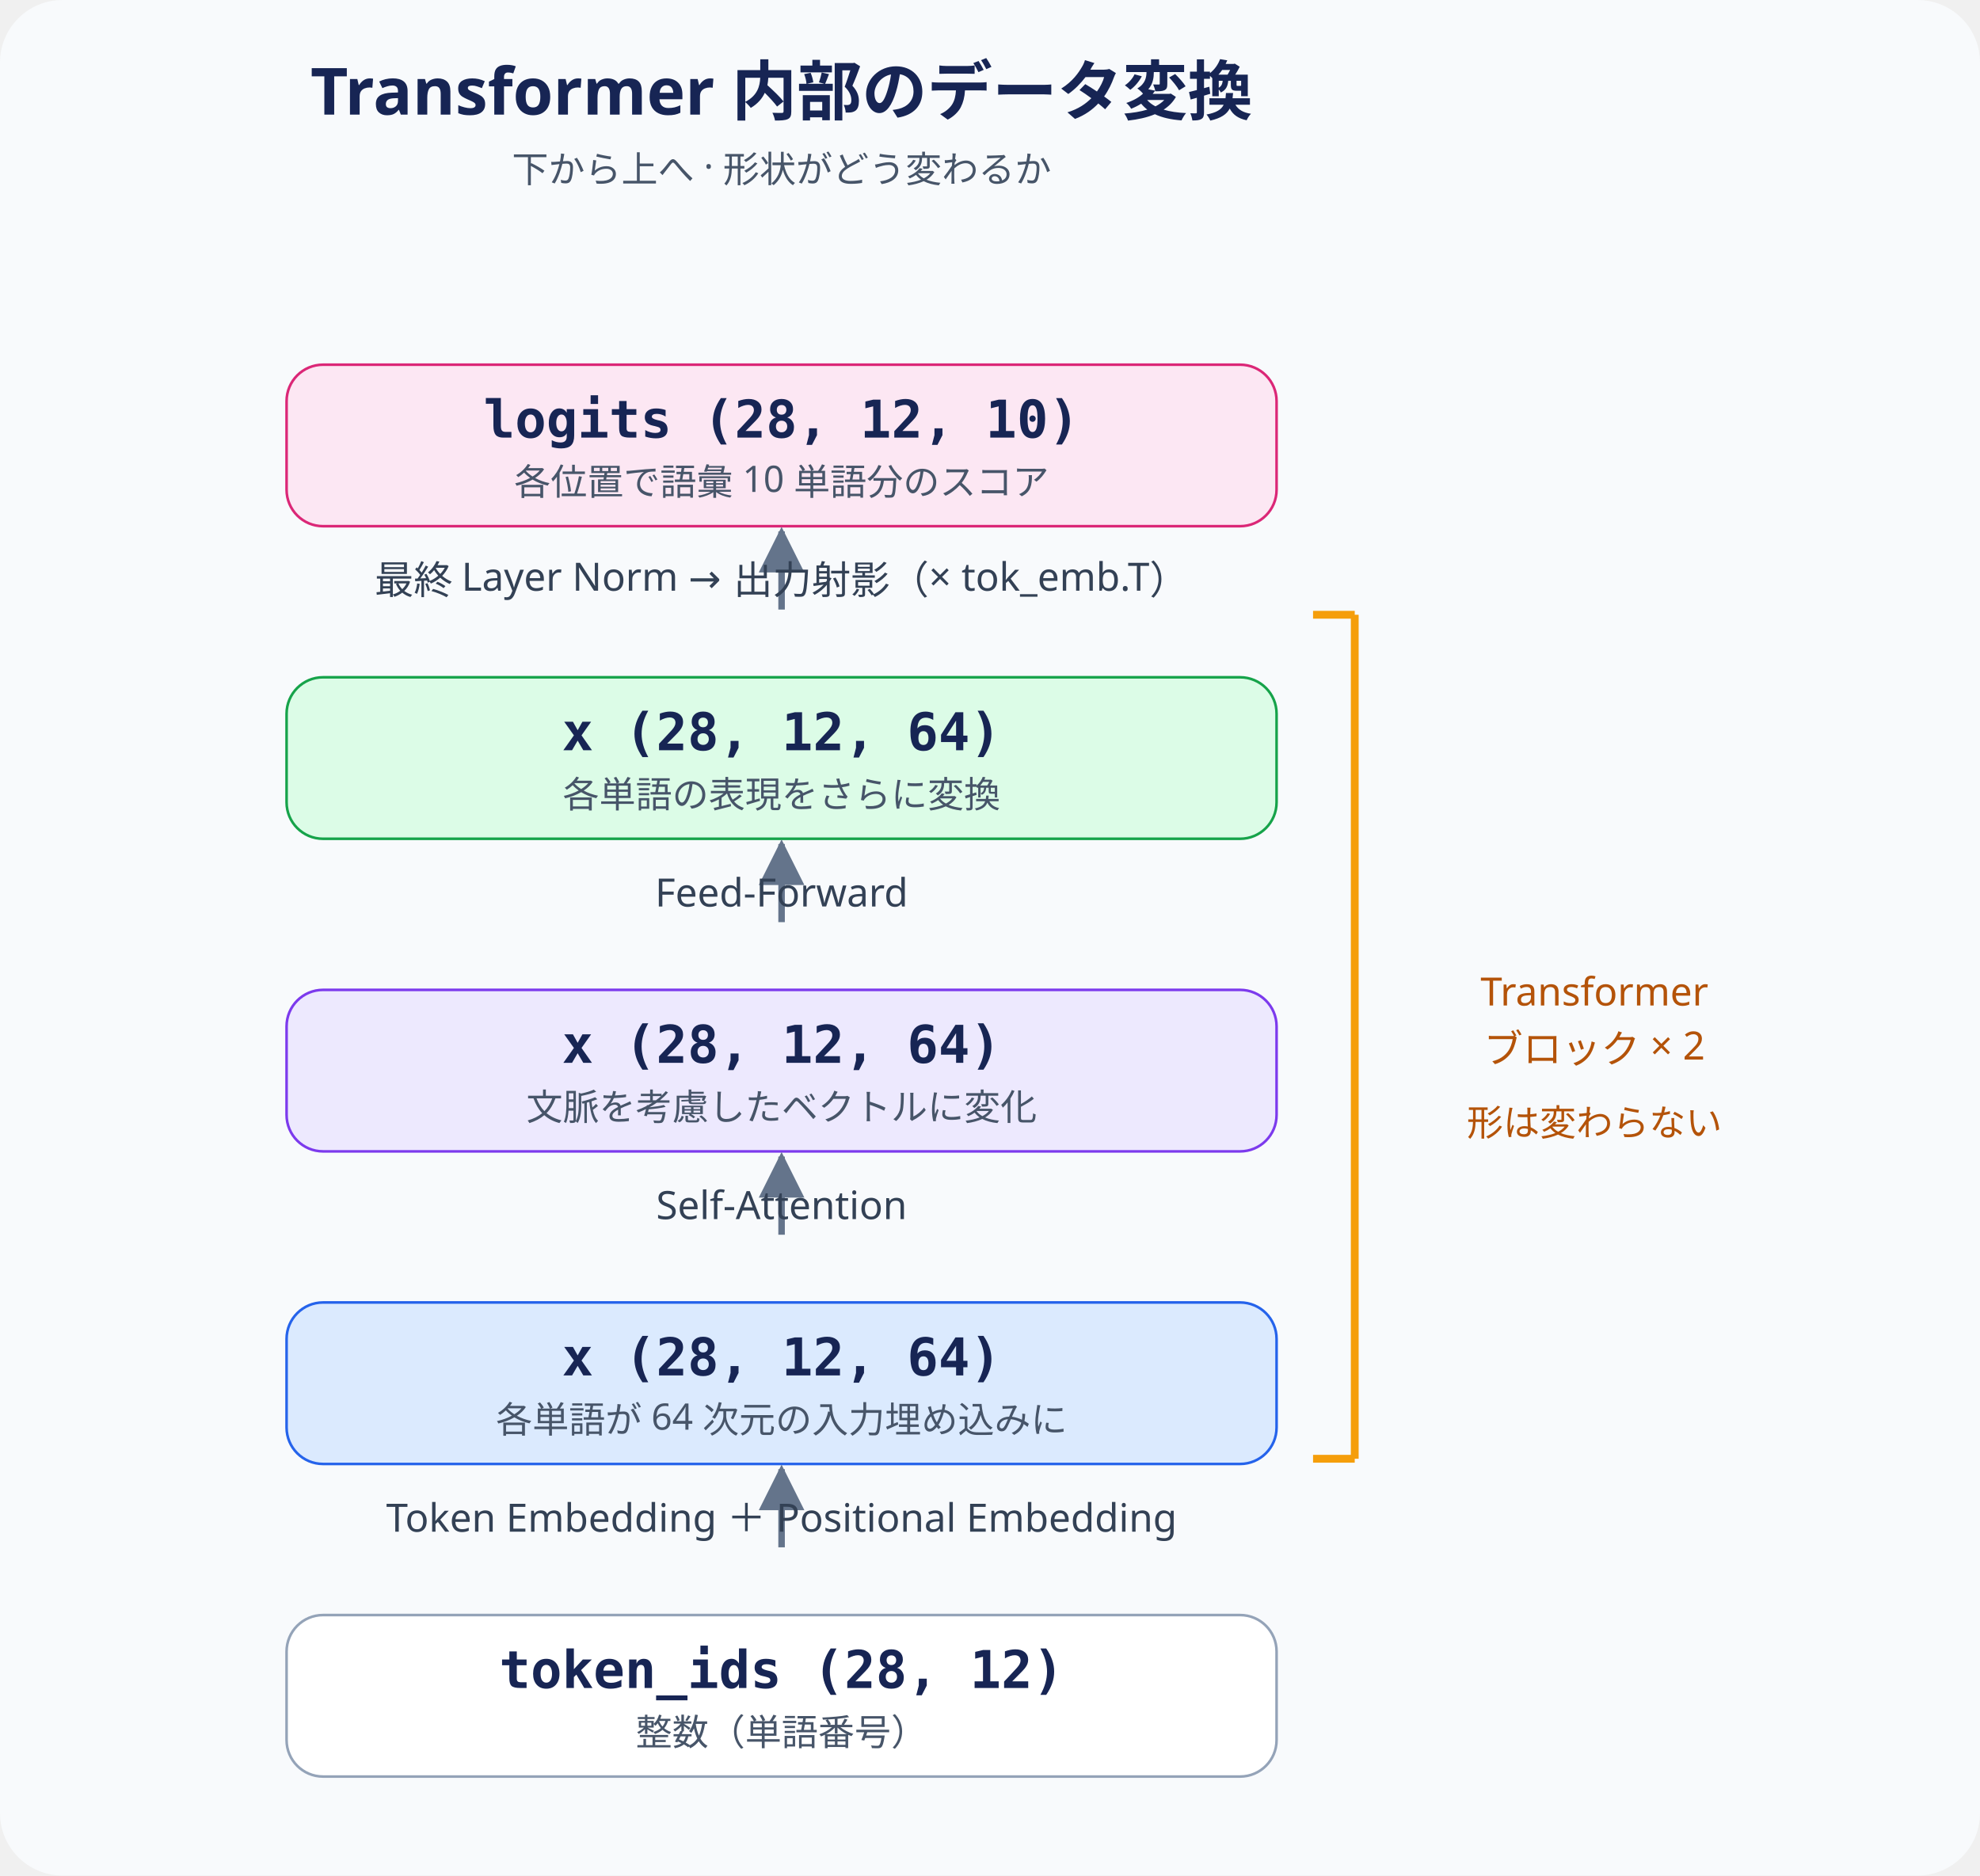
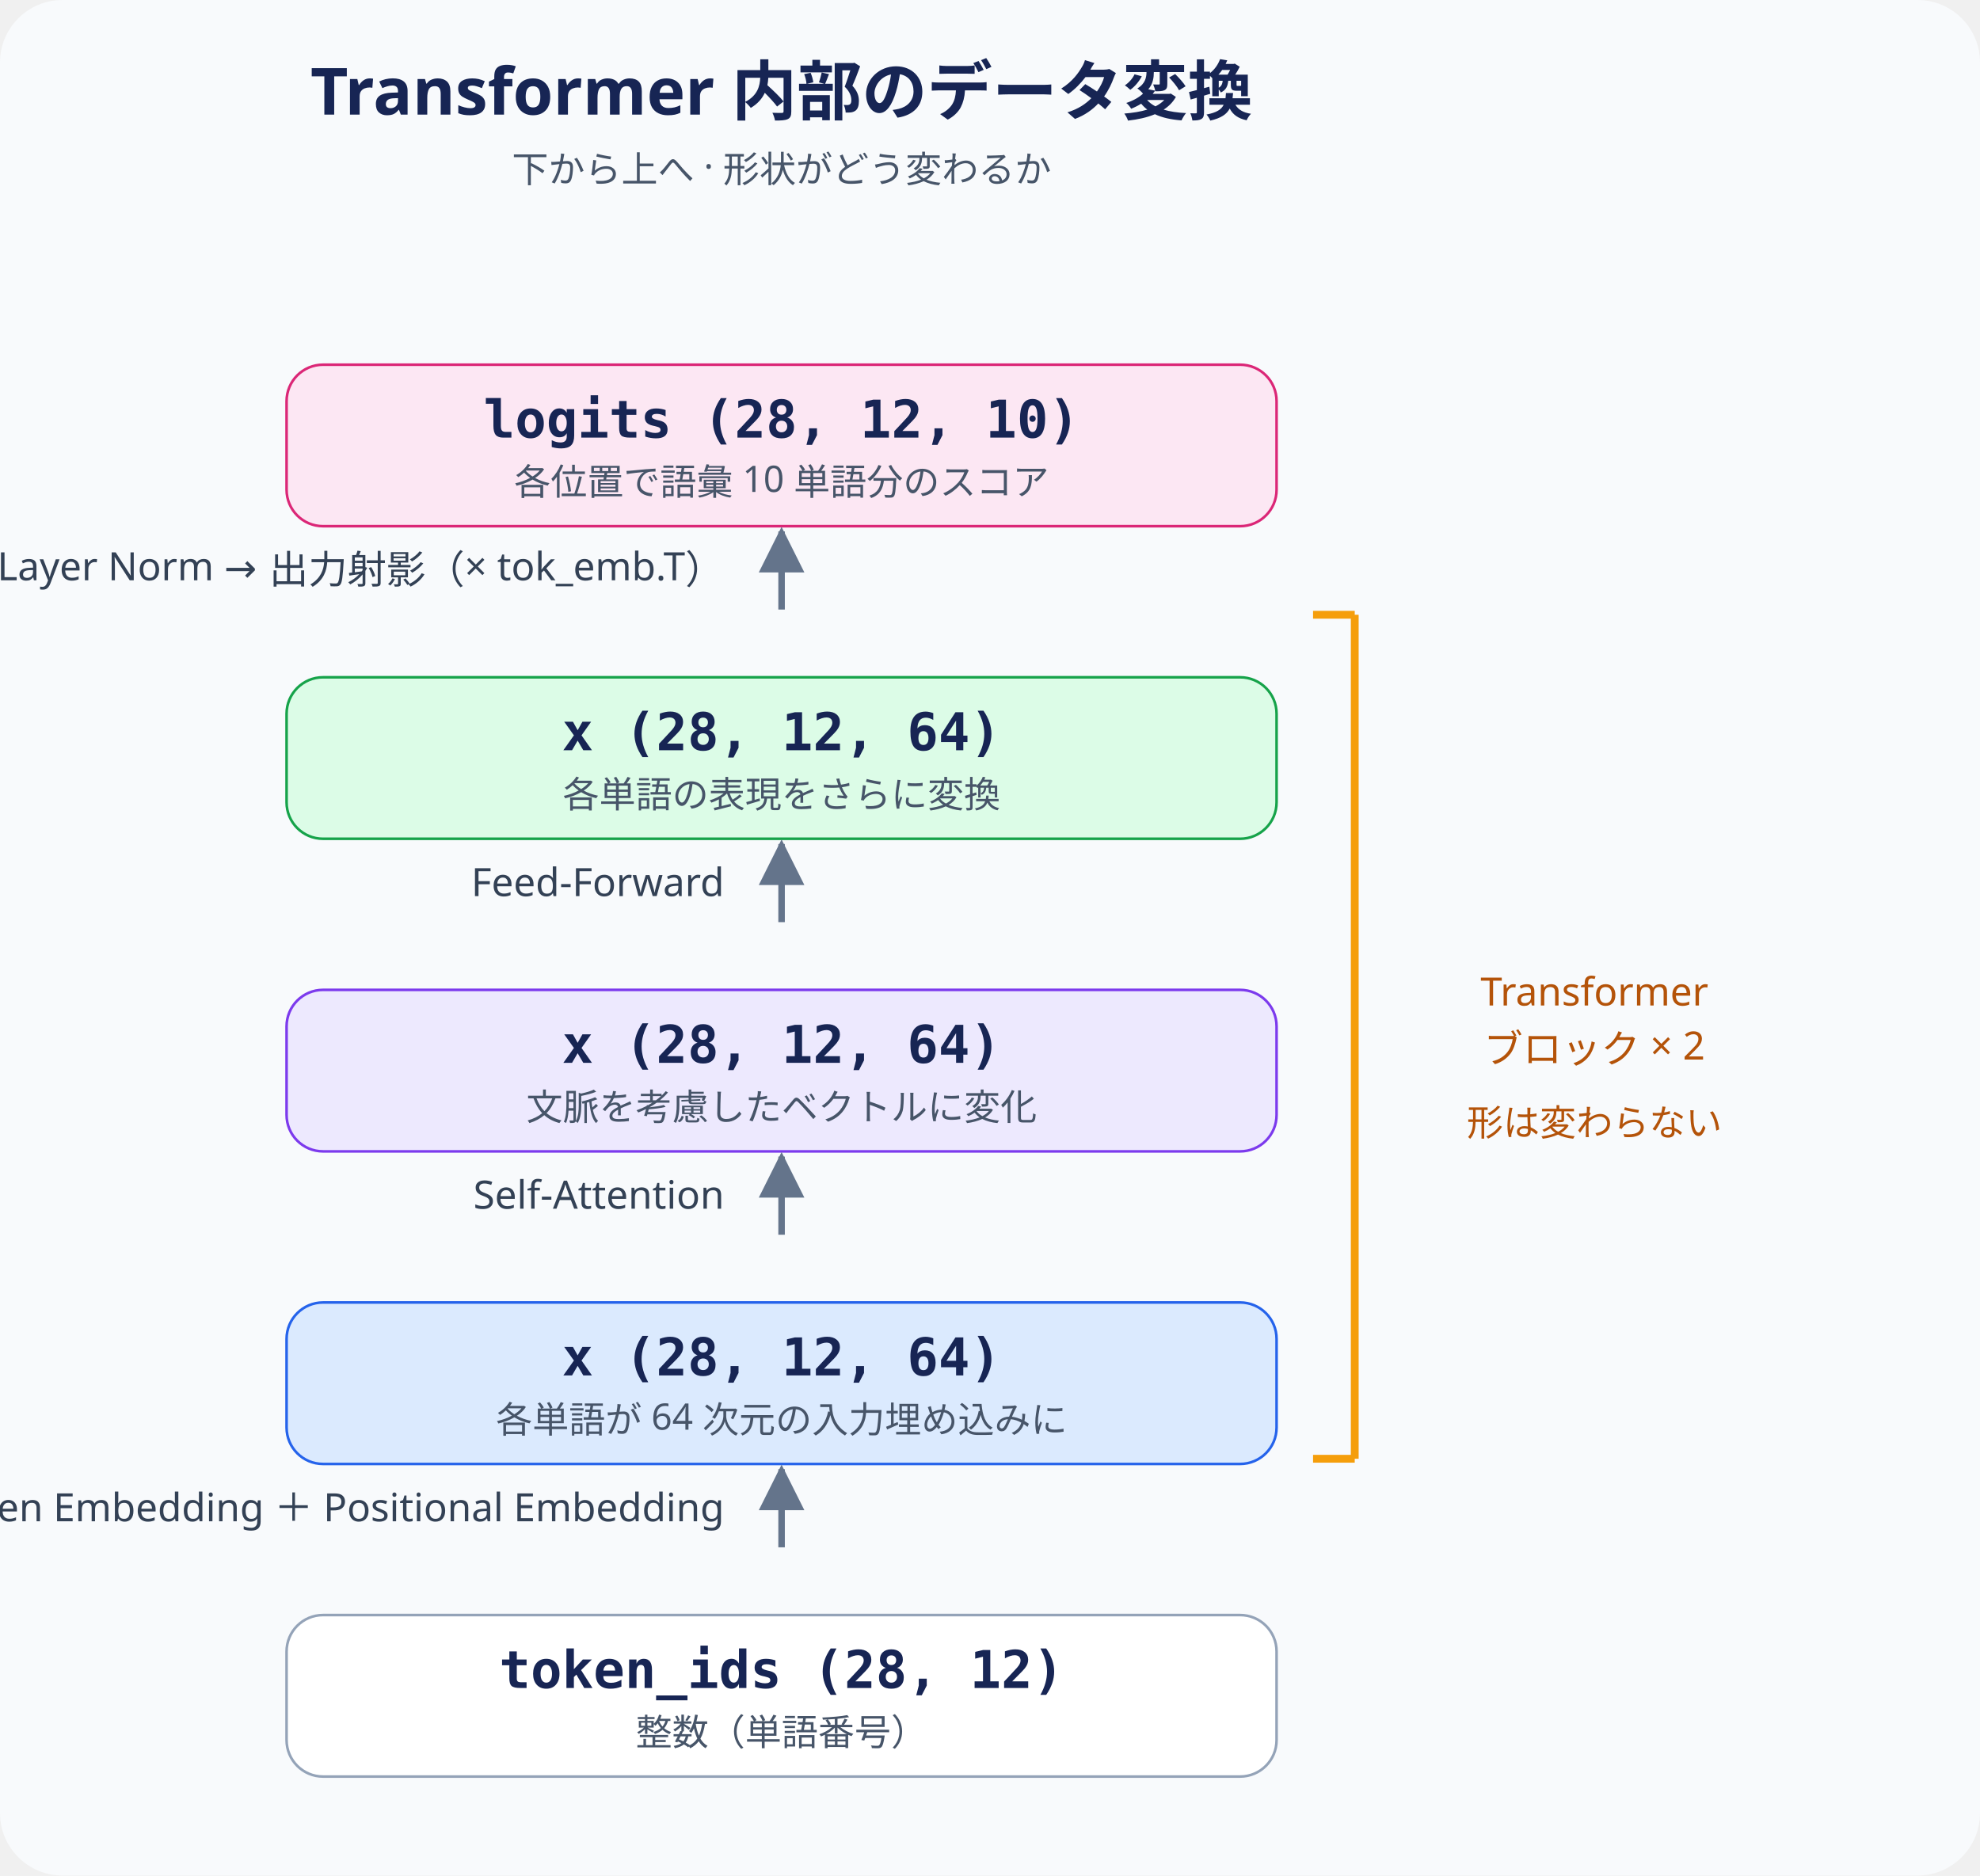
<svg xmlns="http://www.w3.org/2000/svg" width="760" height="720" viewBox="0 0 760 720" role="img" aria-labelledby="title desc">
  <defs>
    <marker id="arrow" viewBox="0 0 10 10" refX="9" refY="5" markerWidth="7" markerHeight="7" orient="auto">
      <path d="M0 0L10 5L0 10Z" fill="#64748b" />
    </marker>
    <style>
      text{font-family:"Noto Sans JP","Hiragino Kaku Gothic ProN","Yu Gothic",sans-serif;fill:#172554;text-anchor:middle}
      .shape{font-size:20px;font-weight:700;font-family:"SFMono-Regular",Consolas,monospace}
      .note{font-size:14px;fill:#475569}
-       .op{font-size:15px;fill:#334155}
+       .op{font-size:15px;fill:#334155;text-anchor:end}
      .flow{fill:none;stroke:#64748b;stroke-width:2.5;marker-end:url(#arrow)}
    </style>
  </defs>
  <rect width="760" height="720" rx="24" fill="#f8fafc" />
  <text x="300" y="44" font-size="25" font-weight="700">Transformer 内部のデータ変換</text>
  <text x="300" y="70" class="note">下から上へ · 形状がどう変わるか</text>
  <rect x="110" y="620" width="380" height="62" rx="14" fill="#ffffff" stroke="#94a3b8" />
  <text x="300" y="648" class="shape">token_ids (28, 12)</text>
  <text x="300" y="670" class="note">整数（単語番号）</text>
  <rect x="110" y="500" width="380" height="62" rx="14" fill="#dbeafe" stroke="#2563eb" />
  <text x="300" y="528" class="shape">x (28, 12, 64)</text>
  <text x="300" y="550" class="note">各単語が 64 次元の入力埋め込みに</text>
  <rect x="110" y="380" width="380" height="62" rx="14" fill="#ede9fe" stroke="#7c3aed" />
  <text x="300" y="408" class="shape">x (28, 12, 64)</text>
  <text x="300" y="430" class="note">文脈を考慮したベクトルに変化</text>
  <rect x="110" y="260" width="380" height="62" rx="14" fill="#dcfce7" stroke="#16a34a" />
  <text x="300" y="288" class="shape">x (28, 12, 64)</text>
  <text x="300" y="310" class="note">各単語の表現をさらに変換</text>
  <rect x="110" y="140" width="380" height="62" rx="14" fill="#fce7f3" stroke="#db2777" />
  <text x="300" y="168" class="shape">logits (28, 12, 10)</text>
  <text x="300" y="190" class="note">各位置で語彙 10 単語分のスコア</text>
  <path d="M300 594V564" class="flow" />
-   <text x="300" y="588" class="op">Token Embedding ＋ Positional Embedding</text>
+   <text x="278" y="584" class="op">Token Embedding ＋ Positional Embedding</text>
  <path d="M300 474V444" class="flow" />
-   <text x="300" y="468" class="op">Self-Attention</text>
+   <text x="278" y="464" class="op">Self-Attention</text>
  <path d="M300 354V324" class="flow" />
-   <text x="300" y="348" class="op">Feed-Forward</text>
+   <text x="278" y="344" class="op">Feed-Forward</text>
  <path d="M300 234V204" class="flow" />
-   <text x="300" y="228" class="op">最終 Layer Norm → 出力射影（× tok_emb.T）</text>
+   <text x="278" y="224" class="op">最終 Layer Norm → 出力射影（× tok_emb.T）</text>
  <path d="M520 560V236" fill="none" stroke="#f59e0b" stroke-width="3" />
  <path d="M520 560H504 M520 236H504" fill="none" stroke="#f59e0b" stroke-width="3" />
  <text x="612" y="386" style="fill:#b45309;font-size:15px">Transformer</text>
  <text x="612" y="408" style="fill:#b45309;font-size:15px">ブロック × 2</text>
  <text x="612" y="436" style="fill:#b45309;font-size:14px">形は変わらない</text>
</svg>
